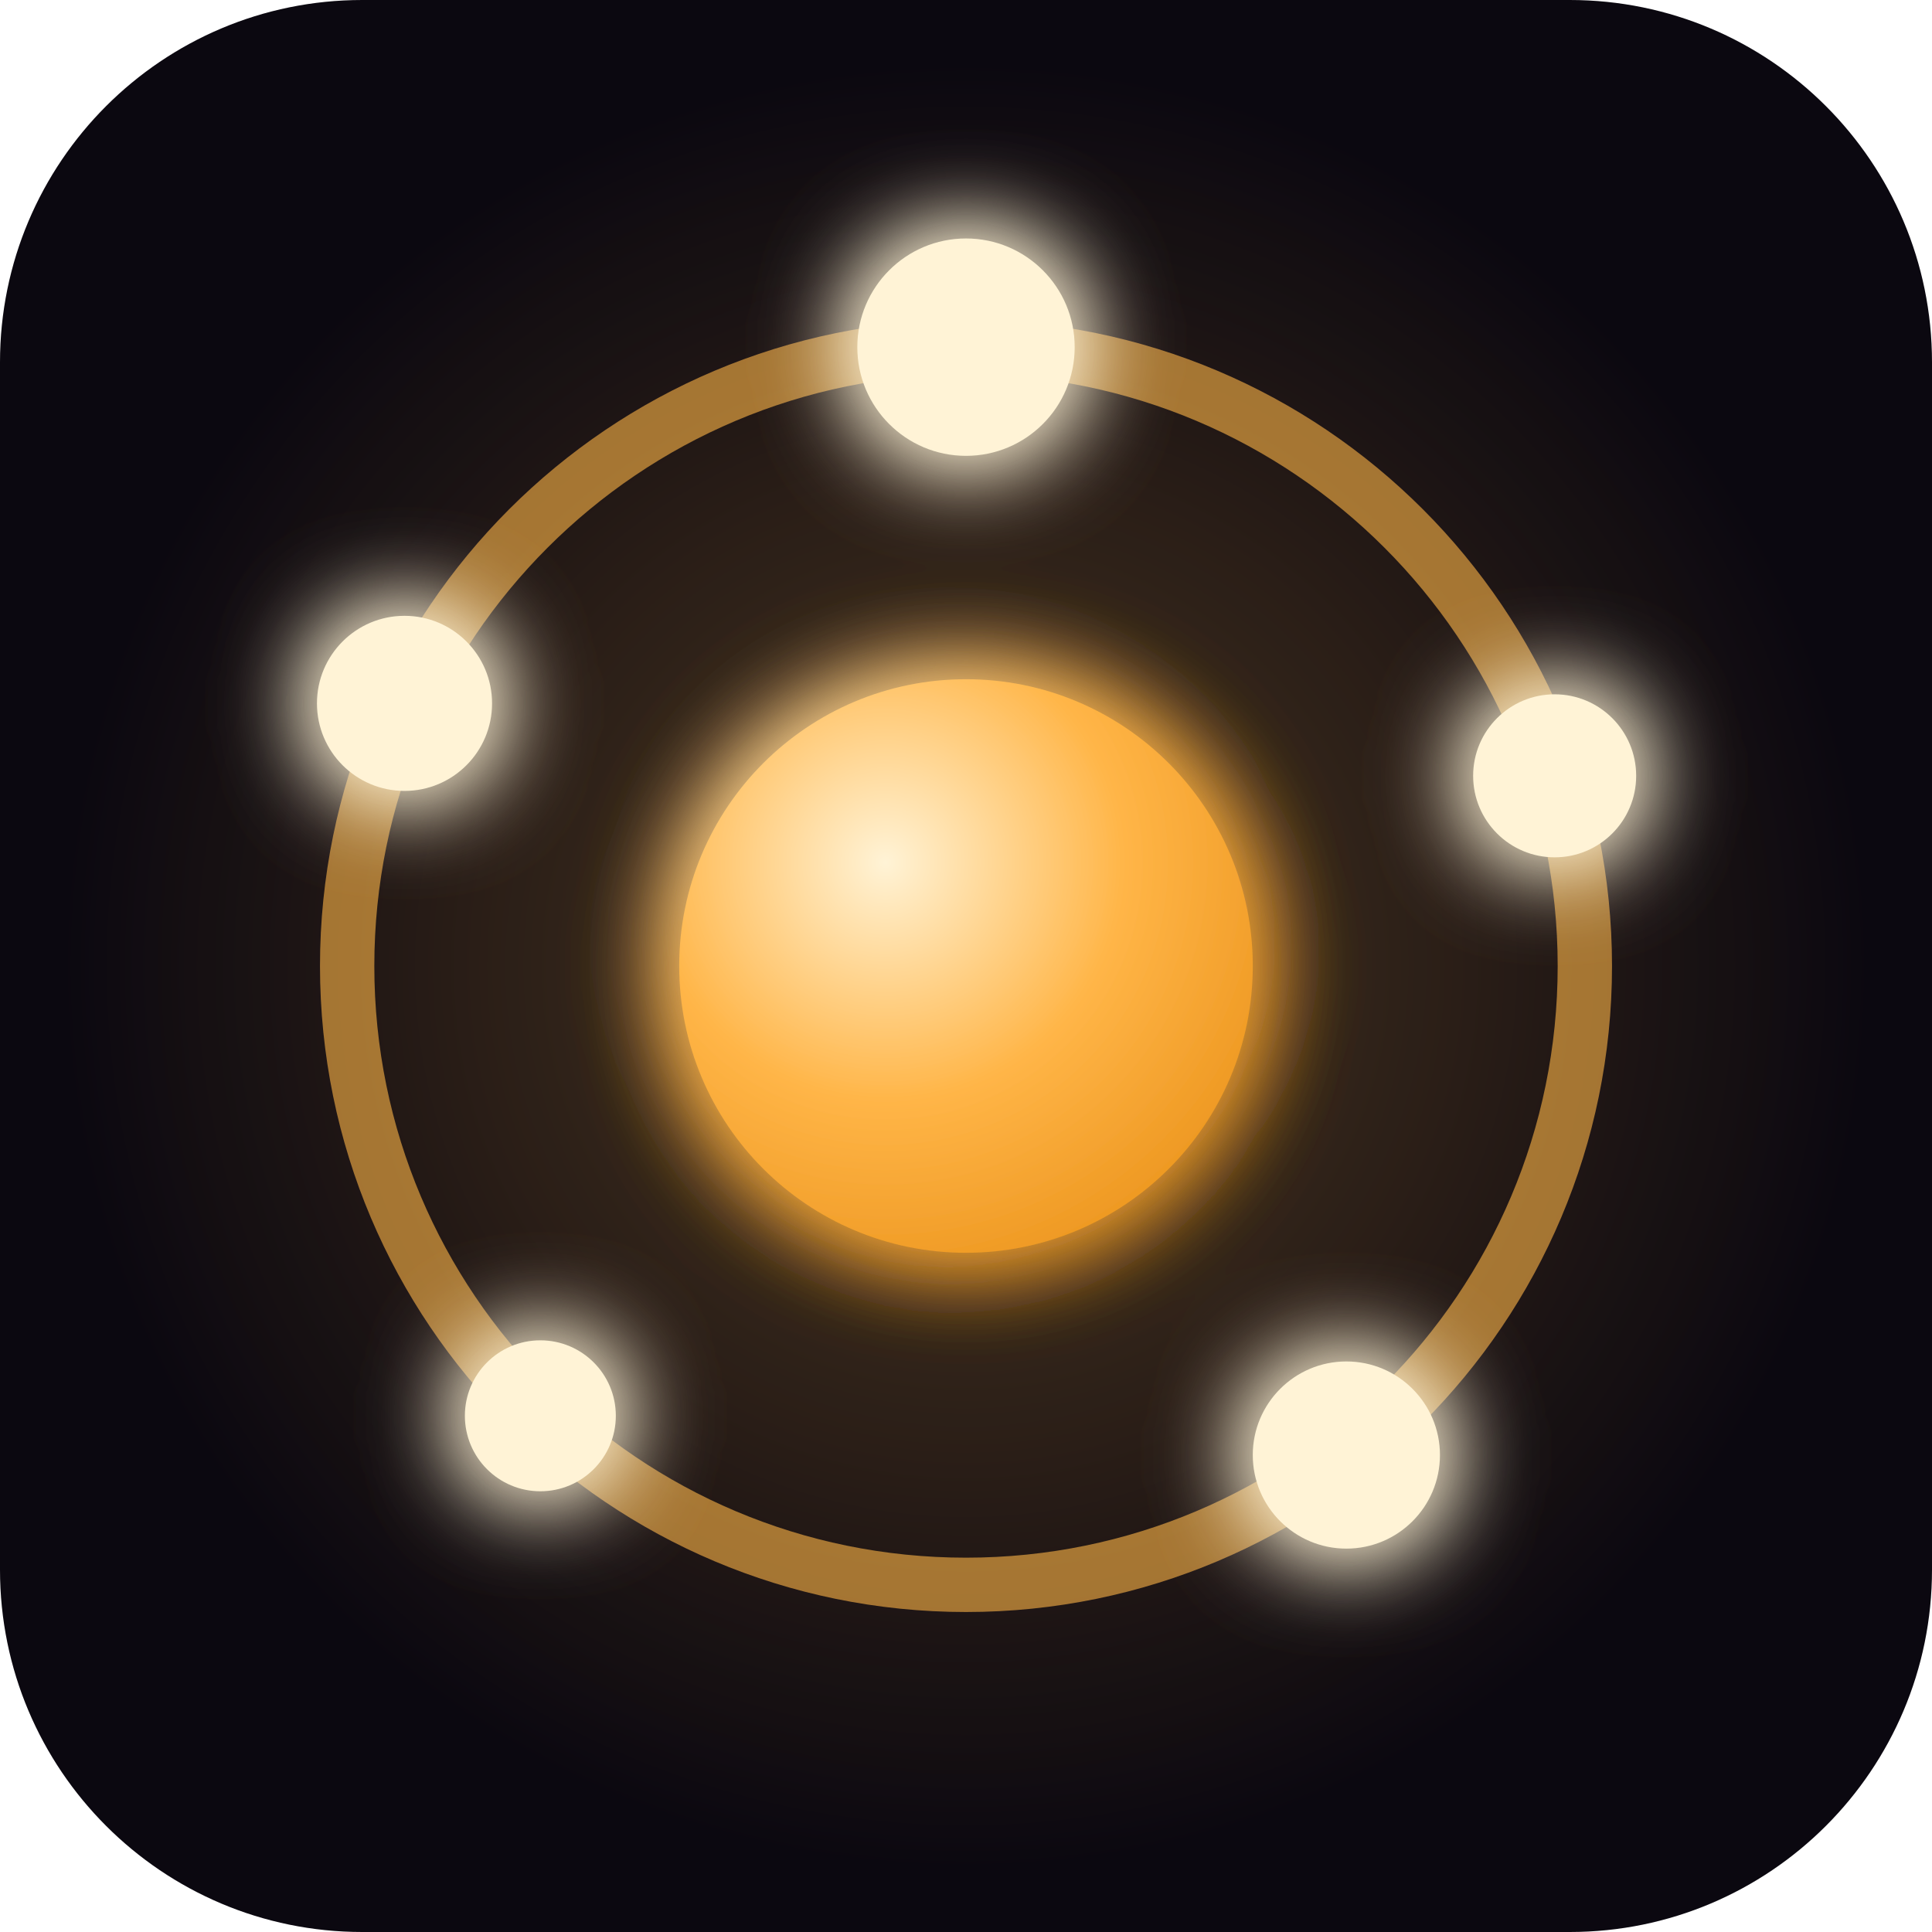
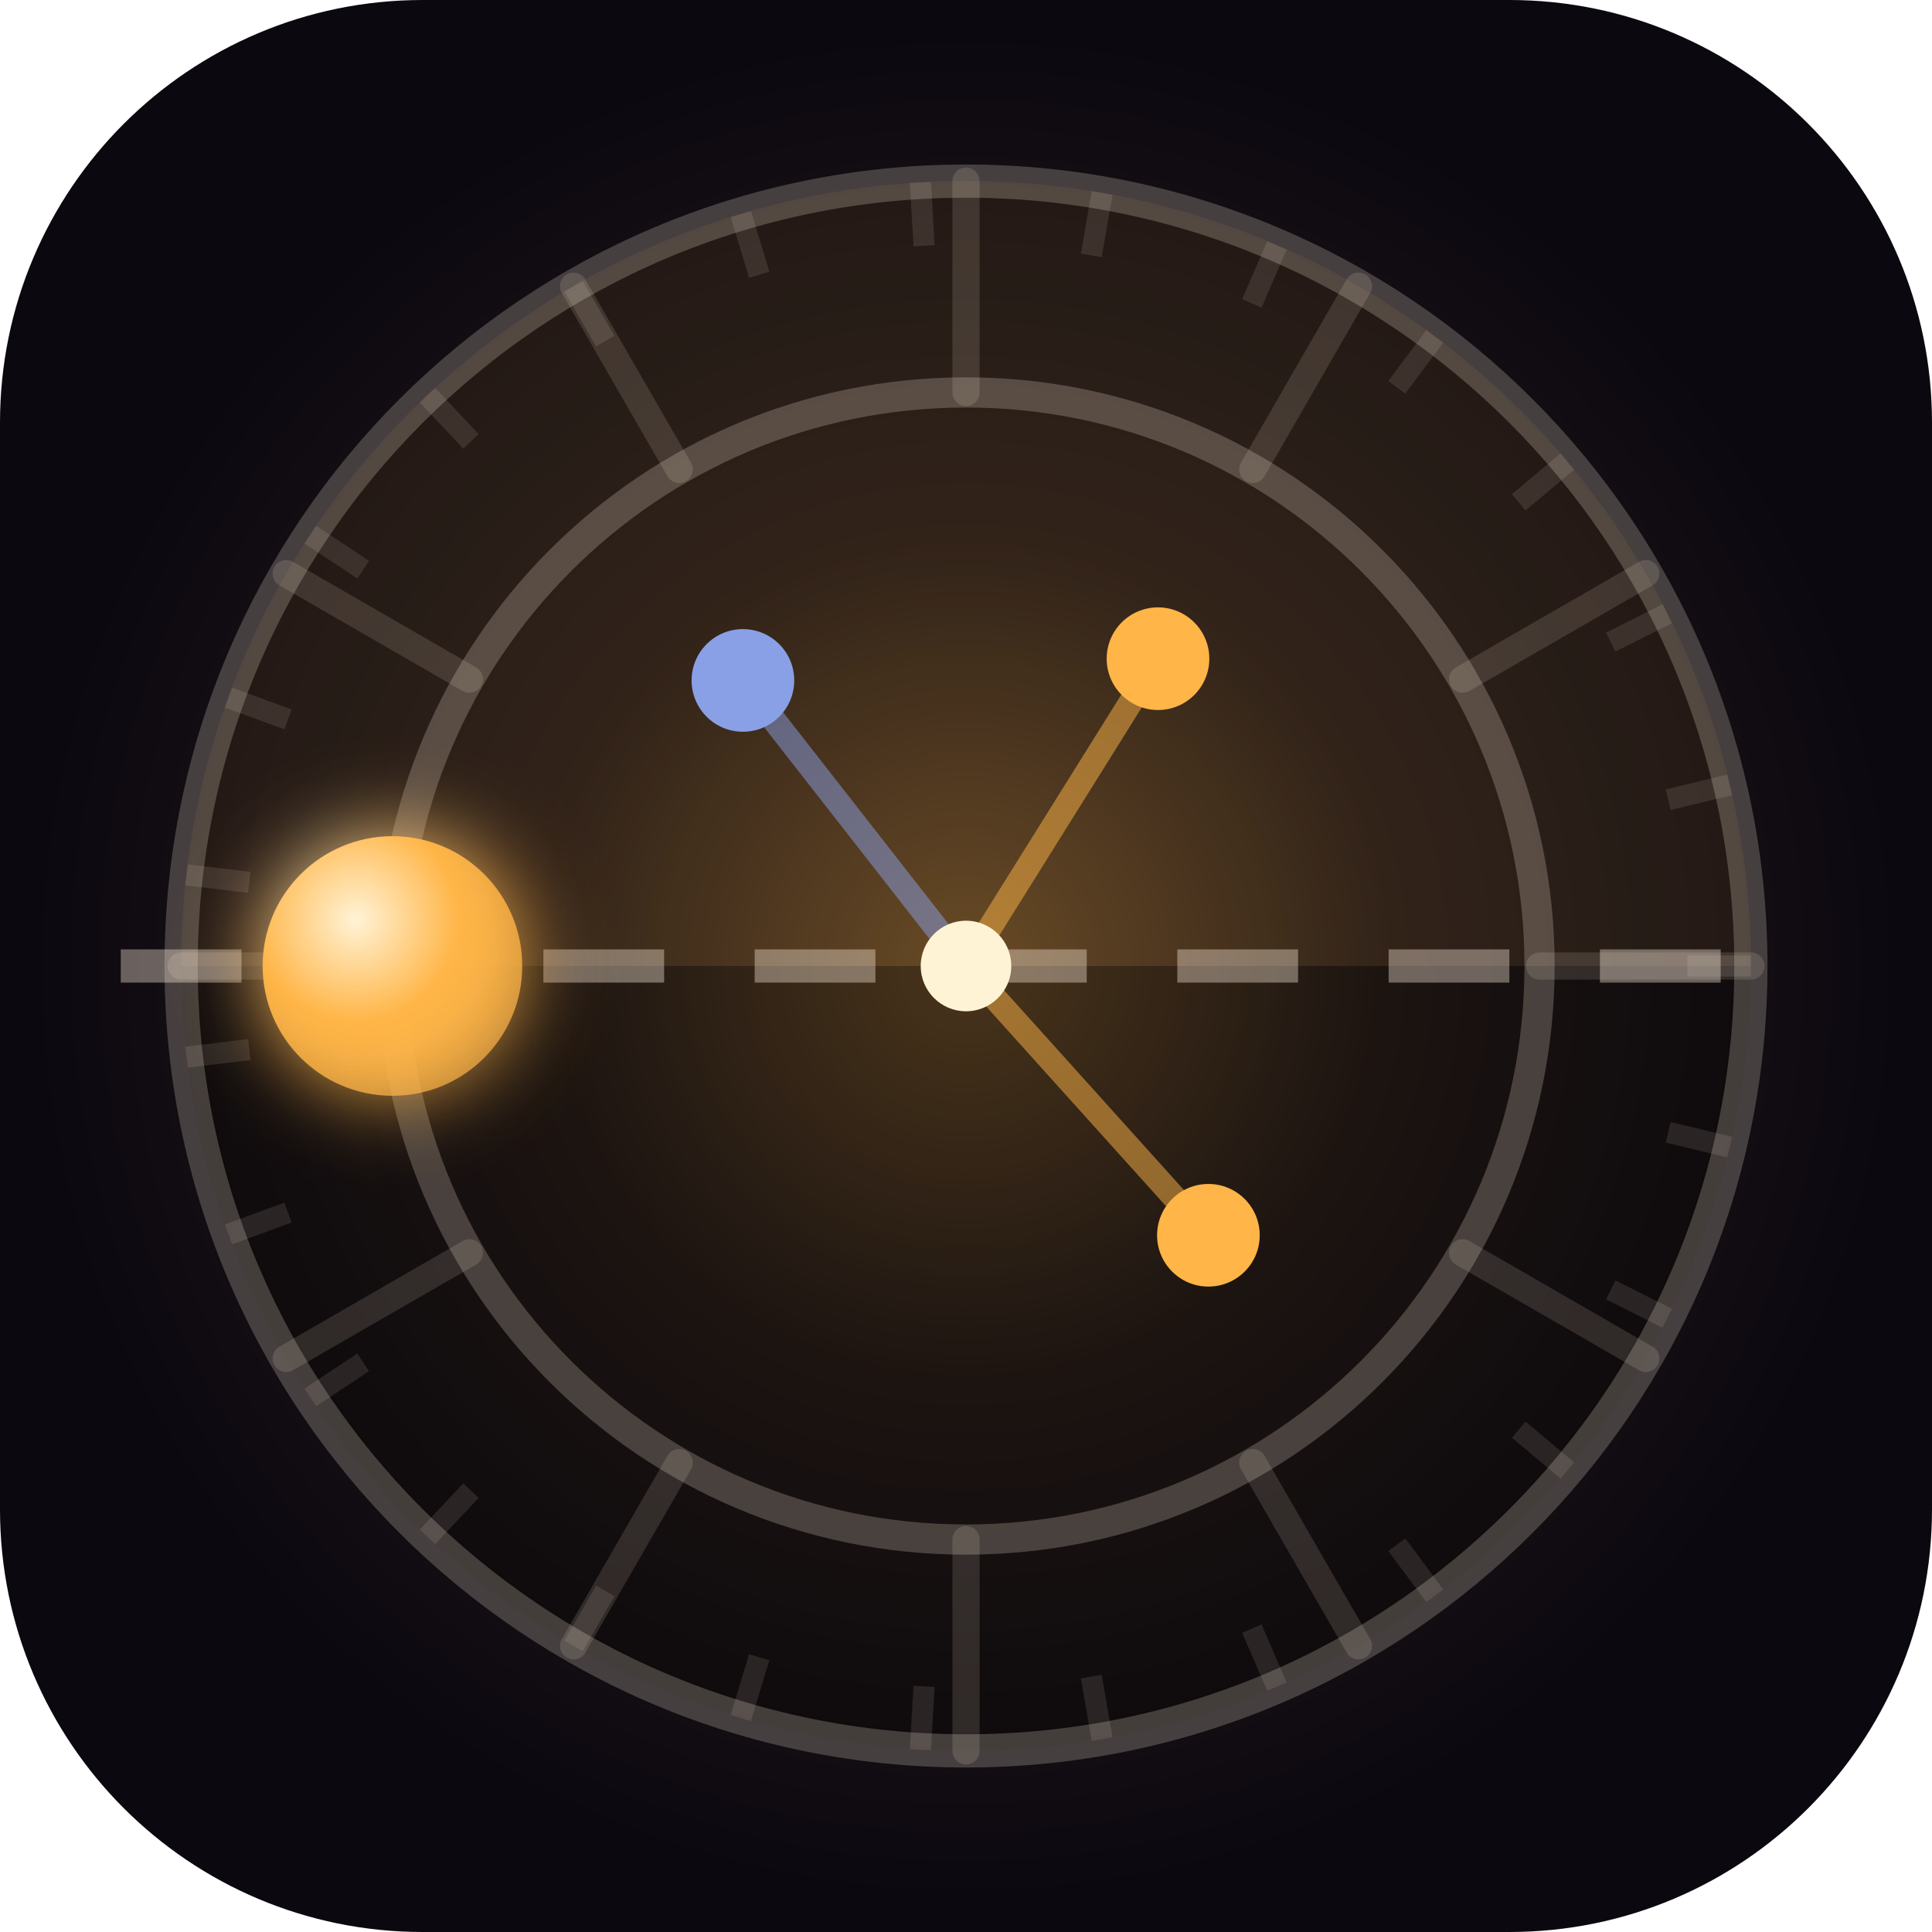
- <svg xmlns="http://www.w3.org/2000/svg" viewBox="0 0 64 64" width="64" height="64">
+ <svg xmlns="http://www.w3.org/2000/svg" viewBox="0 0 64 64" class="" role="img" aria-label="Devashaa">
  <defs>
-     <radialGradient id="fvHalo" cx="50%" cy="50%" r="50%">
-       <stop offset="0%" stop-color="#ffb547" stop-opacity=".5" />
-       <stop offset="42%" stop-color="#ffb547" stop-opacity=".16" />
+     <radialGradient id="a-halo" cx="50%" cy="50%" r="50%">
+       <stop offset="0%" stop-color="#ffb547" stop-opacity="0.34" />
+       <stop offset="45%" stop-color="#ffb547" stop-opacity="0.10" />
      <stop offset="100%" stop-color="#ffb547" stop-opacity="0" />
    </radialGradient>
-     <radialGradient id="fvOrb" cx="36%" cy="32%" r="72%">
+     <radialGradient id="a-orb" cx="36%" cy="32%" r="72%">
      <stop offset="0%" stop-color="#fff3d6" />
-       <stop offset="58%" stop-color="#ffb547" />
-       <stop offset="100%" stop-color="#ef9a24" />
+       <stop offset="55%" stop-color="#ffb547" />
+       <stop offset="100%" stop-color="#ffb547" stop-opacity="0.7" />
    </radialGradient>
-     <filter id="fvBloom" x="-70%" y="-70%" width="240%" height="240%">
-       <feGaussianBlur stdDeviation="1.6" result="b" />
+     <filter id="a-bloom" x="-80%" y="-80%" width="260%" height="260%">
+       <feGaussianBlur stdDeviation="1.4" result="b" />
      <feMerge>
-         <feMergeNode in="b" />
        <feMergeNode in="b" />
        <feMergeNode in="SourceGraphic" />
      </feMerge>
    </filter>
  </defs>
-   <rect width="64" height="64" rx="12" fill="#0b0810" />
-   <circle cx="32" cy="32" r="30" fill="url(#fvHalo)" />
-   <circle cx="32" cy="32" r="20.5" fill="none" stroke="#ffb547" stroke-width="1.8" opacity=".6" />
-   <g filter="url(#fvBloom)">
-     <circle cx="32" cy="32" r="9.5" fill="url(#fvOrb)" />
-     <circle cx="32" cy="11.5" r="3.6" fill="#fff3d6" />
-     <circle cx="51.5" cy="25.7" r="2.7" fill="#fff3d6" />
-     <circle cx="44.6" cy="48.2" r="3.1" fill="#fff3d6" />
-     <circle cx="17.9" cy="46.9" r="2.5" fill="#fff3d6" />
-     <circle cx="13.4" cy="23.3" r="2.9" fill="#fff3d6" />
+   <rect x="0" y="0" width="64" height="64" rx="14" fill="#0b0810" />
+   <circle cx="32" cy="32" r="31" fill="url(#a-halo)" />
+   <clipPath id="a-disc">
+     <circle cx="32" cy="32" r="26" />
+   </clipPath>
+   <g clip-path="url(#a-disc)">
+     <rect x="0" y="0" width="64" height="32" fill="#ffb547" opacity="0.07" />
+     <rect x="0" y="32" width="64" height="32" fill="#000" opacity="0.22" />
+   </g>
+   <g fill="none" stroke="rgba(255,241,224,0.22)">
+     <circle cx="32" cy="32" r="26" stroke-width="1.1" />
+     <circle cx="32" cy="32" r="19" stroke-width="1" />
+   </g>
+   <g stroke="rgba(255,241,224,0.22)" stroke-width="0.9" opacity="0.6" stroke-linecap="round">
+     <line x1="58.00" y1="32.00" x2="51.00" y2="32.00" />
+     <line x1="54.52" y1="19.00" x2="48.45" y2="22.50" />
+     <line x1="45.00" y1="9.48" x2="41.50" y2="15.55" />
+     <line x1="32.00" y1="6.00" x2="32.00" y2="13.00" />
+     <line x1="19.00" y1="9.48" x2="22.50" y2="15.55" />
+     <line x1="9.48" y1="19.00" x2="15.55" y2="22.50" />
+     <line x1="6.00" y1="32.00" x2="13.00" y2="32.00" />
+     <line x1="9.48" y1="45.00" x2="15.55" y2="41.50" />
+     <line x1="19.00" y1="54.52" x2="22.50" y2="48.45" />
+     <line x1="32.00" y1="58.00" x2="32.00" y2="51.00" />
+     <line x1="45.00" y1="54.52" x2="41.50" y2="48.45" />
+     <line x1="54.52" y1="45.00" x2="48.45" y2="41.50" />
+   </g>
+   <g stroke="rgba(255,241,224,0.11)" stroke-width="0.7">
+     <line x1="58.00" y1="32.00" x2="55.90" y2="32.00" />
+     <line x1="57.30" y1="26.00" x2="55.26" y2="26.49" />
+     <line x1="55.23" y1="20.33" x2="53.36" y2="21.27" />
+     <line x1="51.92" y1="15.29" x2="50.31" y2="16.64" />
+     <line x1="47.53" y1="11.14" x2="46.27" y2="12.83" />
+     <line x1="42.30" y1="8.13" x2="41.47" y2="10.05" />
+     <line x1="36.51" y1="6.39" x2="36.15" y2="8.46" />
+     <line x1="30.49" y1="6.04" x2="30.61" y2="8.14" />
+     <line x1="24.54" y1="7.09" x2="25.15" y2="9.10" />
+     <line x1="19.00" y1="9.48" x2="20.05" y2="11.30" />
+     <line x1="14.16" y1="13.09" x2="15.60" y2="14.62" />
+     <line x1="10.28" y1="17.71" x2="12.03" y2="18.87" />
+     <line x1="7.57" y1="23.11" x2="9.54" y2="23.83" />
+     <line x1="6.18" y1="28.98" x2="8.26" y2="29.23" />
+     <line x1="6.18" y1="35.02" x2="8.26" y2="34.77" />
+     <line x1="7.57" y1="40.89" x2="9.54" y2="40.17" />
+     <line x1="10.28" y1="46.29" x2="12.03" y2="45.13" />
+     <line x1="14.16" y1="50.91" x2="15.60" y2="49.38" />
+     <line x1="19.00" y1="54.52" x2="20.05" y2="52.70" />
+     <line x1="24.54" y1="56.91" x2="25.15" y2="54.90" />
+     <line x1="30.49" y1="57.96" x2="30.61" y2="55.86" />
+     <line x1="36.51" y1="57.61" x2="36.15" y2="55.54" />
+     <line x1="42.30" y1="55.87" x2="41.47" y2="53.95" />
+     <line x1="47.53" y1="52.86" x2="46.27" y2="51.17" />
+     <line x1="51.92" y1="48.71" x2="50.31" y2="47.36" />
+     <line x1="55.23" y1="43.67" x2="53.36" y2="42.73" />
+     <line x1="57.30" y1="38.00" x2="55.26" y2="37.51" />
+   </g>
+   <line x1="4" y1="32" x2="60" y2="32" stroke="rgba(255,241,224,0.5)" stroke-width="1.1" stroke-dasharray="4 3" opacity="0.75" />
+   <line x1="38.36" y1="21.82" x2="32" y2="32" stroke="#ffb547" stroke-width="0.8" opacity="0.5" />
+   <circle cx="38.36" cy="21.82" r="1.7" fill="#ffb547" />
+   <line x1="24.61" y1="22.54" x2="32" y2="32" stroke="#8aa0e6" stroke-width="0.8" opacity="0.5" />
+   <circle cx="24.61" cy="22.54" r="1.7" fill="#8aa0e6" />
+   <line x1="40.03" y1="40.92" x2="32" y2="32" stroke="#ffb547" stroke-width="0.8" opacity="0.5" />
+   <circle cx="40.03" cy="40.92" r="1.7" fill="#ffb547" />
+   <circle cx="32" cy="32" r="1.5" fill="#fff3d6" />
+   <g filter="url(#a-bloom)">
+     <circle cx="13.00" cy="32.00" r="4.3" fill="url(#a-orb)" />
  </g>
</svg>
